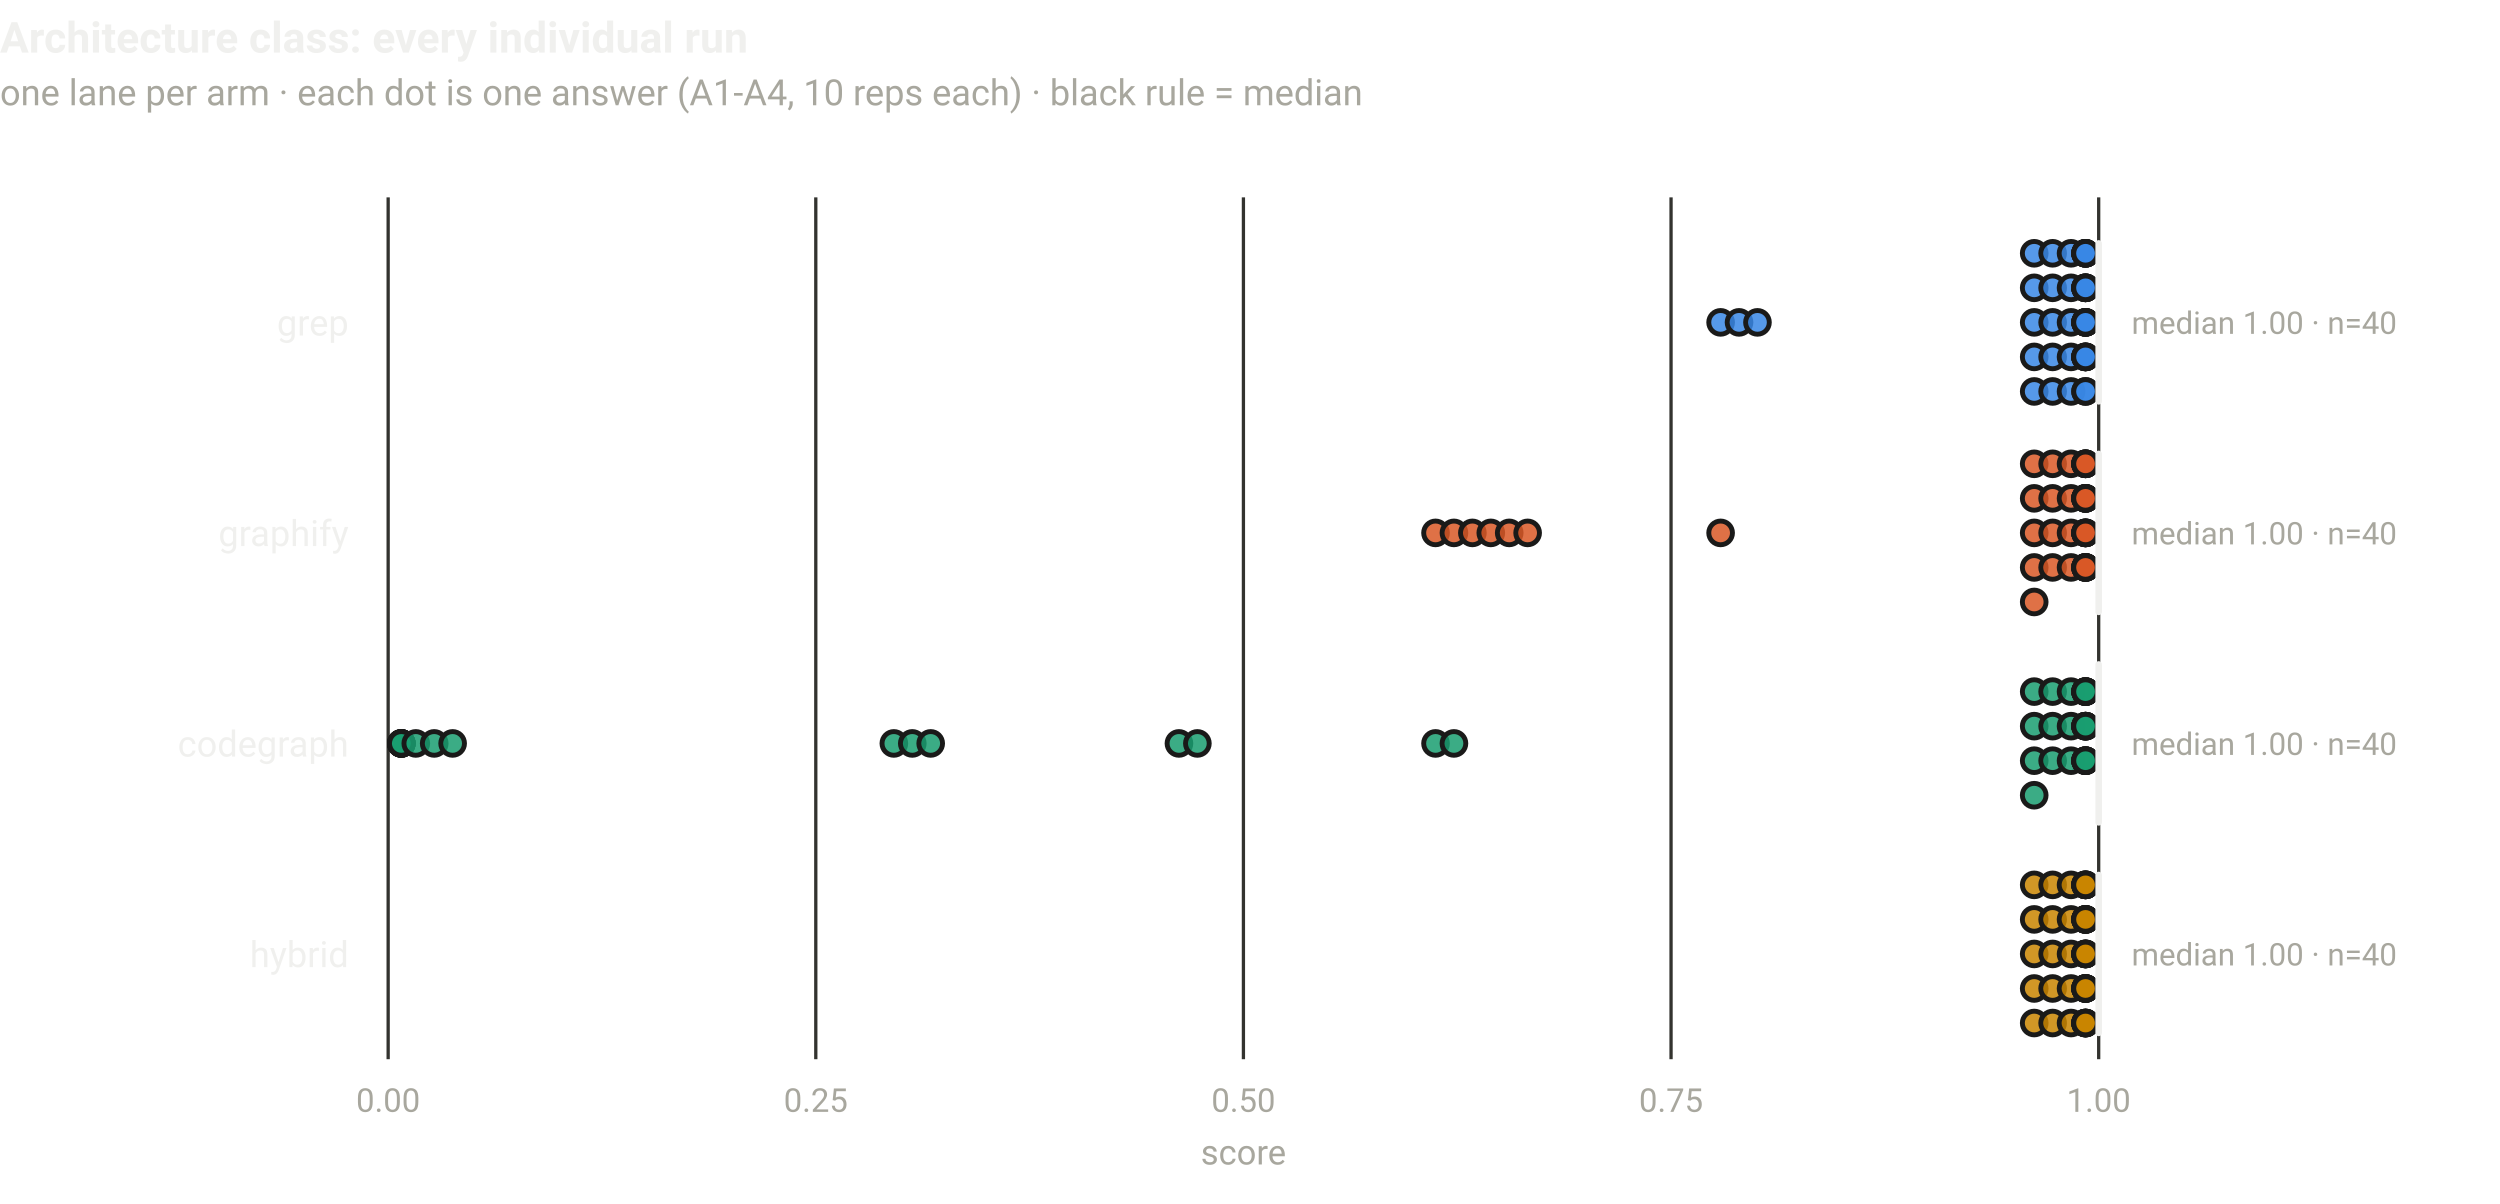
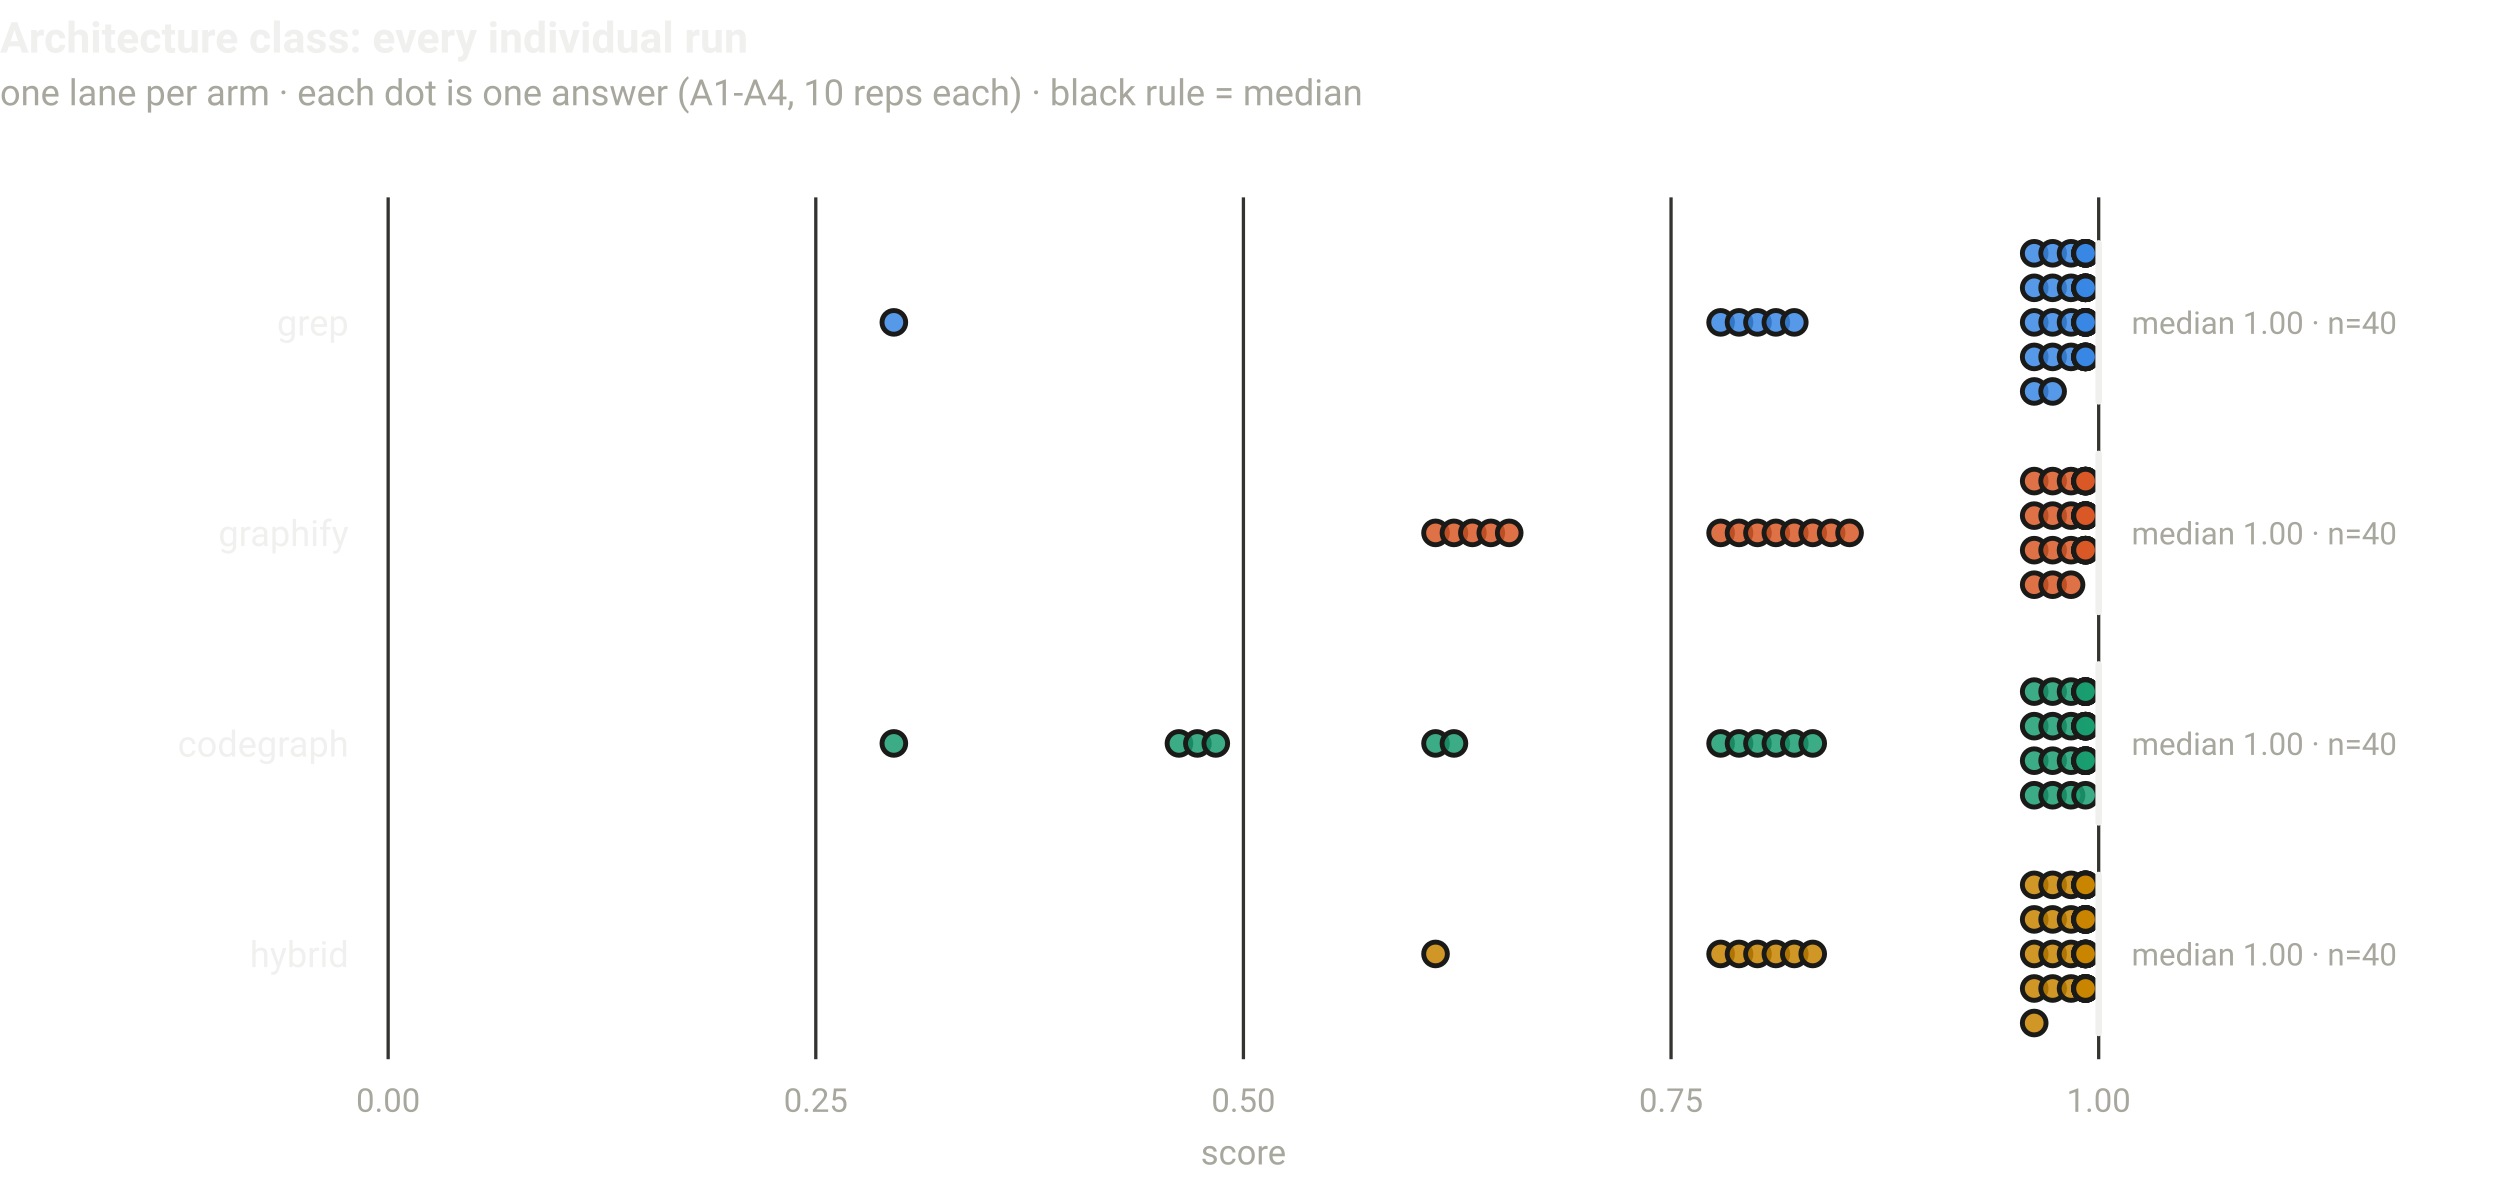
<svg xmlns="http://www.w3.org/2000/svg" width="760" height="366" viewBox="0 0 760 366" font-family="system-ui,-apple-system,Segoe UI,Roboto,sans-serif" role="img">
  <text x="0" y="16" font-size="13" font-weight="600" fill="#f0f0ee">Architecture class: every individual run</text>
  <text x="0" y="32" font-size="11" fill="#a8a79e">one lane per arm · each dot is one answer (A1-A4, 10 reps each) · black rule = median</text>
  <line x1="118" y1="60" x2="118" y2="322" stroke="#33332f" stroke-width="1" />
  <text x="118" y="338" font-size="10" fill="#a8a79e" text-anchor="middle">0.00</text>
  <line x1="248" y1="60" x2="248" y2="322" stroke="#33332f" stroke-width="1" />
  <text x="248" y="338" font-size="10" fill="#a8a79e" text-anchor="middle">0.25</text>
  <line x1="378" y1="60" x2="378" y2="322" stroke="#33332f" stroke-width="1" />
  <text x="378" y="338" font-size="10" fill="#a8a79e" text-anchor="middle">0.50</text>
  <line x1="508" y1="60" x2="508" y2="322" stroke="#33332f" stroke-width="1" />
  <text x="508" y="338" font-size="10" fill="#a8a79e" text-anchor="middle">0.75</text>
  <line x1="638" y1="60" x2="638" y2="322" stroke="#33332f" stroke-width="1" />
  <text x="638" y="338" font-size="10" fill="#a8a79e" text-anchor="middle">1.00</text>
  <text x="378" y="354" font-size="10.5" fill="#a8a79e" text-anchor="middle">score</text>
  <text x="106" y="102" font-size="11" fill="#f0f0ee" text-anchor="end">grep</text>
  <circle cx="618.4" cy="77" r="3.6" fill="#3987e5" fill-opacity="0.85" stroke="#1a1a19" stroke-width="1.5" />
  <circle cx="624" cy="77" r="3.6" fill="#3987e5" fill-opacity="0.85" stroke="#1a1a19" stroke-width="1.5" />
  <circle cx="629.6" cy="77" r="3.6" fill="#3987e5" fill-opacity="0.85" stroke="#1a1a19" stroke-width="1.5" />
  <circle cx="634" cy="77" r="3.6" fill="#3987e5" fill-opacity="0.85" stroke="#1a1a19" stroke-width="1.5" />
  <circle cx="634" cy="77" r="3.6" fill="#3987e5" fill-opacity="0.85" stroke="#1a1a19" stroke-width="1.5" />
  <circle cx="634" cy="77" r="3.6" fill="#3987e5" fill-opacity="0.85" stroke="#1a1a19" stroke-width="1.5" />
  <circle cx="634" cy="77" r="3.6" fill="#3987e5" fill-opacity="0.85" stroke="#1a1a19" stroke-width="1.5" />
  <circle cx="634" cy="77" r="3.6" fill="#3987e5" fill-opacity="0.85" stroke="#1a1a19" stroke-width="1.5" />
  <circle cx="618.4" cy="87.5" r="3.6" fill="#3987e5" fill-opacity="0.85" stroke="#1a1a19" stroke-width="1.5" />
  <circle cx="624" cy="87.5" r="3.6" fill="#3987e5" fill-opacity="0.85" stroke="#1a1a19" stroke-width="1.5" />
  <circle cx="629.6" cy="87.5" r="3.6" fill="#3987e5" fill-opacity="0.85" stroke="#1a1a19" stroke-width="1.5" />
  <circle cx="634" cy="87.5" r="3.6" fill="#3987e5" fill-opacity="0.85" stroke="#1a1a19" stroke-width="1.5" />
  <circle cx="634" cy="87.5" r="3.6" fill="#3987e5" fill-opacity="0.85" stroke="#1a1a19" stroke-width="1.5" />
  <circle cx="634" cy="87.5" r="3.6" fill="#3987e5" fill-opacity="0.85" stroke="#1a1a19" stroke-width="1.5" />
  <circle cx="634" cy="87.5" r="3.6" fill="#3987e5" fill-opacity="0.85" stroke="#1a1a19" stroke-width="1.5" />
  <circle cx="634" cy="87.5" r="3.6" fill="#3987e5" fill-opacity="0.85" stroke="#1a1a19" stroke-width="1.5" />
  <circle cx="618.4" cy="98" r="3.6" fill="#3987e5" fill-opacity="0.85" stroke="#1a1a19" stroke-width="1.5" />
  <circle cx="624" cy="98" r="3.6" fill="#3987e5" fill-opacity="0.85" stroke="#1a1a19" stroke-width="1.5" />
  <circle cx="629.6" cy="98" r="3.6" fill="#3987e5" fill-opacity="0.85" stroke="#1a1a19" stroke-width="1.5" />
  <circle cx="634" cy="98" r="3.6" fill="#3987e5" fill-opacity="0.85" stroke="#1a1a19" stroke-width="1.5" />
  <circle cx="634" cy="98" r="3.6" fill="#3987e5" fill-opacity="0.85" stroke="#1a1a19" stroke-width="1.5" />
  <circle cx="634" cy="98" r="3.6" fill="#3987e5" fill-opacity="0.85" stroke="#1a1a19" stroke-width="1.5" />
  <circle cx="634" cy="98" r="3.6" fill="#3987e5" fill-opacity="0.85" stroke="#1a1a19" stroke-width="1.5" />
  <circle cx="634" cy="98" r="3.6" fill="#3987e5" fill-opacity="0.85" stroke="#1a1a19" stroke-width="1.5" />
  <circle cx="618.4" cy="108.5" r="3.6" fill="#3987e5" fill-opacity="0.85" stroke="#1a1a19" stroke-width="1.5" />
  <circle cx="624" cy="108.5" r="3.6" fill="#3987e5" fill-opacity="0.85" stroke="#1a1a19" stroke-width="1.5" />
  <circle cx="629.6" cy="108.5" r="3.6" fill="#3987e5" fill-opacity="0.85" stroke="#1a1a19" stroke-width="1.5" />
  <circle cx="634" cy="108.5" r="3.6" fill="#3987e5" fill-opacity="0.85" stroke="#1a1a19" stroke-width="1.5" />
  <circle cx="634" cy="108.5" r="3.6" fill="#3987e5" fill-opacity="0.85" stroke="#1a1a19" stroke-width="1.5" />
  <circle cx="634" cy="108.5" r="3.6" fill="#3987e5" fill-opacity="0.85" stroke="#1a1a19" stroke-width="1.5" />
+   <circle cx="271.733" cy="98" r="3.6" fill="#3987e5" fill-opacity="0.85" stroke="#1a1a19" stroke-width="1.5" />
+   <circle cx="523.067" cy="98" r="3.6" fill="#3987e5" fill-opacity="0.85" stroke="#1a1a19" stroke-width="1.5" />
+   <circle cx="528.667" cy="98" r="3.6" fill="#3987e5" fill-opacity="0.85" stroke="#1a1a19" stroke-width="1.5" />
+   <circle cx="534.267" cy="98" r="3.6" fill="#3987e5" fill-opacity="0.85" stroke="#1a1a19" stroke-width="1.5" />
  <circle cx="634" cy="108.5" r="3.6" fill="#3987e5" fill-opacity="0.85" stroke="#1a1a19" stroke-width="1.5" />
+   <circle cx="539.867" cy="98" r="3.6" fill="#3987e5" fill-opacity="0.85" stroke="#1a1a19" stroke-width="1.5" />
  <circle cx="634" cy="108.5" r="3.6" fill="#3987e5" fill-opacity="0.85" stroke="#1a1a19" stroke-width="1.5" />
-   <circle cx="523.067" cy="98" r="3.6" fill="#3987e5" fill-opacity="0.85" stroke="#1a1a19" stroke-width="1.5" />
+   <circle cx="545.467" cy="98" r="3.6" fill="#3987e5" fill-opacity="0.85" stroke="#1a1a19" stroke-width="1.5" />
  <circle cx="618.4" cy="119" r="3.6" fill="#3987e5" fill-opacity="0.85" stroke="#1a1a19" stroke-width="1.5" />
-   <circle cx="528.667" cy="98" r="3.6" fill="#3987e5" fill-opacity="0.85" stroke="#1a1a19" stroke-width="1.5" />
  <circle cx="624" cy="119" r="3.6" fill="#3987e5" fill-opacity="0.85" stroke="#1a1a19" stroke-width="1.5" />
-   <circle cx="629.6" cy="119" r="3.6" fill="#3987e5" fill-opacity="0.85" stroke="#1a1a19" stroke-width="1.5" />
-   <circle cx="634" cy="119" r="3.6" fill="#3987e5" fill-opacity="0.85" stroke="#1a1a19" stroke-width="1.5" />
-   <circle cx="634" cy="119" r="3.6" fill="#3987e5" fill-opacity="0.85" stroke="#1a1a19" stroke-width="1.5" />
-   <circle cx="534.267" cy="98" r="3.6" fill="#3987e5" fill-opacity="0.85" stroke="#1a1a19" stroke-width="1.5" />
  <line x1="638" y1="74" x2="638" y2="122" stroke="#f0f0ee" stroke-width="2" stroke-linecap="round" />
  <text x="648" y="101.5" font-size="9.5" fill="#a8a79e">median 1.00 · n=40</text>
  <text x="106" y="166" font-size="11" fill="#f0f0ee" text-anchor="end">graphify</text>
  <circle cx="436.4" cy="162" r="3.6" fill="#d95926" fill-opacity="0.85" stroke="#1a1a19" stroke-width="1.5" />
-   <circle cx="618.4" cy="141" r="3.6" fill="#d95926" fill-opacity="0.85" stroke="#1a1a19" stroke-width="1.5" />
  <circle cx="442" cy="162" r="3.6" fill="#d95926" fill-opacity="0.85" stroke="#1a1a19" stroke-width="1.5" />
-   <circle cx="624" cy="141" r="3.6" fill="#d95926" fill-opacity="0.85" stroke="#1a1a19" stroke-width="1.5" />
-   <circle cx="629.6" cy="141" r="3.6" fill="#d95926" fill-opacity="0.85" stroke="#1a1a19" stroke-width="1.5" />
-   <circle cx="634" cy="141" r="3.6" fill="#d95926" fill-opacity="0.85" stroke="#1a1a19" stroke-width="1.5" />
-   <circle cx="634" cy="141" r="3.6" fill="#d95926" fill-opacity="0.85" stroke="#1a1a19" stroke-width="1.5" />
+   <circle cx="618.4" cy="146.25" r="3.6" fill="#d95926" fill-opacity="0.85" stroke="#1a1a19" stroke-width="1.5" />
+   <circle cx="624" cy="146.25" r="3.6" fill="#d95926" fill-opacity="0.85" stroke="#1a1a19" stroke-width="1.5" />
+   <circle cx="629.6" cy="146.25" r="3.6" fill="#d95926" fill-opacity="0.85" stroke="#1a1a19" stroke-width="1.5" />
+   <circle cx="634" cy="146.25" r="3.6" fill="#d95926" fill-opacity="0.85" stroke="#1a1a19" stroke-width="1.5" />
+   <circle cx="634" cy="146.25" r="3.6" fill="#d95926" fill-opacity="0.85" stroke="#1a1a19" stroke-width="1.5" />
+   <circle cx="634" cy="146.25" r="3.6" fill="#d95926" fill-opacity="0.85" stroke="#1a1a19" stroke-width="1.5" />
+   <circle cx="634" cy="146.25" r="3.6" fill="#d95926" fill-opacity="0.85" stroke="#1a1a19" stroke-width="1.5" />
  <circle cx="447.6" cy="162" r="3.6" fill="#d95926" fill-opacity="0.85" stroke="#1a1a19" stroke-width="1.5" />
+   <circle cx="634" cy="146.25" r="3.6" fill="#d95926" fill-opacity="0.85" stroke="#1a1a19" stroke-width="1.5" />
+   <circle cx="618.4" cy="156.75" r="3.6" fill="#d95926" fill-opacity="0.85" stroke="#1a1a19" stroke-width="1.5" />
+   <circle cx="624" cy="156.75" r="3.6" fill="#d95926" fill-opacity="0.85" stroke="#1a1a19" stroke-width="1.5" />
  <circle cx="453.2" cy="162" r="3.6" fill="#d95926" fill-opacity="0.85" stroke="#1a1a19" stroke-width="1.5" />
+   <circle cx="629.6" cy="156.75" r="3.6" fill="#d95926" fill-opacity="0.85" stroke="#1a1a19" stroke-width="1.5" />
  <circle cx="458.8" cy="162" r="3.6" fill="#d95926" fill-opacity="0.85" stroke="#1a1a19" stroke-width="1.5" />
-   <circle cx="464.4" cy="162" r="3.6" fill="#d95926" fill-opacity="0.85" stroke="#1a1a19" stroke-width="1.5" />
-   <circle cx="634" cy="141" r="3.6" fill="#d95926" fill-opacity="0.85" stroke="#1a1a19" stroke-width="1.5" />
-   <circle cx="634" cy="141" r="3.6" fill="#d95926" fill-opacity="0.85" stroke="#1a1a19" stroke-width="1.5" />
-   <circle cx="634" cy="141" r="3.6" fill="#d95926" fill-opacity="0.85" stroke="#1a1a19" stroke-width="1.5" />
-   <circle cx="618.4" cy="151.5" r="3.6" fill="#d95926" fill-opacity="0.85" stroke="#1a1a19" stroke-width="1.5" />
-   <circle cx="624" cy="151.5" r="3.6" fill="#d95926" fill-opacity="0.85" stroke="#1a1a19" stroke-width="1.5" />
-   <circle cx="629.6" cy="151.5" r="3.6" fill="#d95926" fill-opacity="0.85" stroke="#1a1a19" stroke-width="1.5" />
-   <circle cx="634" cy="151.5" r="3.6" fill="#d95926" fill-opacity="0.85" stroke="#1a1a19" stroke-width="1.5" />
-   <circle cx="634" cy="151.5" r="3.6" fill="#d95926" fill-opacity="0.85" stroke="#1a1a19" stroke-width="1.5" />
-   <circle cx="634" cy="151.5" r="3.6" fill="#d95926" fill-opacity="0.85" stroke="#1a1a19" stroke-width="1.5" />
-   <circle cx="634" cy="151.5" r="3.6" fill="#d95926" fill-opacity="0.85" stroke="#1a1a19" stroke-width="1.5" />
-   <circle cx="634" cy="151.5" r="3.6" fill="#d95926" fill-opacity="0.85" stroke="#1a1a19" stroke-width="1.5" />
-   <circle cx="618.4" cy="162" r="3.6" fill="#d95926" fill-opacity="0.85" stroke="#1a1a19" stroke-width="1.5" />
-   <circle cx="624" cy="162" r="3.6" fill="#d95926" fill-opacity="0.85" stroke="#1a1a19" stroke-width="1.5" />
-   <circle cx="629.6" cy="162" r="3.6" fill="#d95926" fill-opacity="0.85" stroke="#1a1a19" stroke-width="1.5" />
-   <circle cx="634" cy="162" r="3.6" fill="#d95926" fill-opacity="0.85" stroke="#1a1a19" stroke-width="1.5" />
-   <circle cx="634" cy="162" r="3.6" fill="#d95926" fill-opacity="0.85" stroke="#1a1a19" stroke-width="1.5" />
-   <circle cx="634" cy="162" r="3.6" fill="#d95926" fill-opacity="0.85" stroke="#1a1a19" stroke-width="1.5" />
-   <circle cx="634" cy="162" r="3.6" fill="#d95926" fill-opacity="0.85" stroke="#1a1a19" stroke-width="1.5" />
-   <circle cx="634" cy="162" r="3.6" fill="#d95926" fill-opacity="0.85" stroke="#1a1a19" stroke-width="1.5" />
-   <circle cx="618.4" cy="172.5" r="3.6" fill="#d95926" fill-opacity="0.85" stroke="#1a1a19" stroke-width="1.5" />
-   <circle cx="624" cy="172.5" r="3.6" fill="#d95926" fill-opacity="0.85" stroke="#1a1a19" stroke-width="1.5" />
-   <circle cx="629.6" cy="172.5" r="3.6" fill="#d95926" fill-opacity="0.85" stroke="#1a1a19" stroke-width="1.5" />
-   <circle cx="634" cy="172.5" r="3.6" fill="#d95926" fill-opacity="0.85" stroke="#1a1a19" stroke-width="1.5" />
+   <circle cx="634" cy="156.75" r="3.6" fill="#d95926" fill-opacity="0.85" stroke="#1a1a19" stroke-width="1.5" />
+   <circle cx="634" cy="156.75" r="3.6" fill="#d95926" fill-opacity="0.85" stroke="#1a1a19" stroke-width="1.5" />
+   <circle cx="634" cy="156.75" r="3.6" fill="#d95926" fill-opacity="0.85" stroke="#1a1a19" stroke-width="1.5" />
+   <circle cx="634" cy="156.75" r="3.6" fill="#d95926" fill-opacity="0.85" stroke="#1a1a19" stroke-width="1.5" />
+   <circle cx="634" cy="156.75" r="3.6" fill="#d95926" fill-opacity="0.85" stroke="#1a1a19" stroke-width="1.5" />
+   <circle cx="618.4" cy="167.25" r="3.6" fill="#d95926" fill-opacity="0.85" stroke="#1a1a19" stroke-width="1.5" />
+   <circle cx="624" cy="167.25" r="3.6" fill="#d95926" fill-opacity="0.85" stroke="#1a1a19" stroke-width="1.5" />
+   <circle cx="629.6" cy="167.25" r="3.6" fill="#d95926" fill-opacity="0.85" stroke="#1a1a19" stroke-width="1.5" />
+   <circle cx="634" cy="167.25" r="3.6" fill="#d95926" fill-opacity="0.85" stroke="#1a1a19" stroke-width="1.5" />
+   <circle cx="634" cy="167.25" r="3.6" fill="#d95926" fill-opacity="0.85" stroke="#1a1a19" stroke-width="1.5" />
+   <circle cx="634" cy="167.25" r="3.6" fill="#d95926" fill-opacity="0.85" stroke="#1a1a19" stroke-width="1.5" />
+   <circle cx="634" cy="167.25" r="3.6" fill="#d95926" fill-opacity="0.85" stroke="#1a1a19" stroke-width="1.5" />
+   <circle cx="634" cy="167.25" r="3.6" fill="#d95926" fill-opacity="0.85" stroke="#1a1a19" stroke-width="1.5" />
+   <circle cx="618.4" cy="177.75" r="3.6" fill="#d95926" fill-opacity="0.85" stroke="#1a1a19" stroke-width="1.5" />
  <circle cx="523.067" cy="162" r="3.6" fill="#d95926" fill-opacity="0.85" stroke="#1a1a19" stroke-width="1.5" />
-   <circle cx="634" cy="172.5" r="3.6" fill="#d95926" fill-opacity="0.85" stroke="#1a1a19" stroke-width="1.5" />
-   <circle cx="634" cy="172.5" r="3.6" fill="#d95926" fill-opacity="0.85" stroke="#1a1a19" stroke-width="1.5" />
-   <circle cx="634" cy="172.5" r="3.6" fill="#d95926" fill-opacity="0.85" stroke="#1a1a19" stroke-width="1.5" />
-   <circle cx="634" cy="172.5" r="3.6" fill="#d95926" fill-opacity="0.85" stroke="#1a1a19" stroke-width="1.5" />
-   <circle cx="618.4" cy="183" r="3.6" fill="#d95926" fill-opacity="0.85" stroke="#1a1a19" stroke-width="1.5" />
+   <circle cx="528.667" cy="162" r="3.6" fill="#d95926" fill-opacity="0.85" stroke="#1a1a19" stroke-width="1.5" />
+   <circle cx="534.267" cy="162" r="3.6" fill="#d95926" fill-opacity="0.85" stroke="#1a1a19" stroke-width="1.5" />
+   <circle cx="624" cy="177.75" r="3.6" fill="#d95926" fill-opacity="0.85" stroke="#1a1a19" stroke-width="1.5" />
+   <circle cx="539.867" cy="162" r="3.6" fill="#d95926" fill-opacity="0.85" stroke="#1a1a19" stroke-width="1.5" />
+   <circle cx="545.467" cy="162" r="3.6" fill="#d95926" fill-opacity="0.85" stroke="#1a1a19" stroke-width="1.5" />
+   <circle cx="551.067" cy="162" r="3.6" fill="#d95926" fill-opacity="0.85" stroke="#1a1a19" stroke-width="1.5" />
+   <circle cx="629.6" cy="177.75" r="3.6" fill="#d95926" fill-opacity="0.85" stroke="#1a1a19" stroke-width="1.5" />
+   <circle cx="556.667" cy="162" r="3.6" fill="#d95926" fill-opacity="0.85" stroke="#1a1a19" stroke-width="1.5" />
+   <circle cx="562.267" cy="162" r="3.6" fill="#d95926" fill-opacity="0.85" stroke="#1a1a19" stroke-width="1.5" />
  <line x1="638" y1="138" x2="638" y2="186" stroke="#f0f0ee" stroke-width="2" stroke-linecap="round" />
  <text x="648" y="165.5" font-size="9.5" fill="#a8a79e">median 1.00 · n=40</text>
  <text x="106" y="230" font-size="11" fill="#f0f0ee" text-anchor="end">codegraph</text>
+   <circle cx="436.4" cy="226" r="3.6" fill="#199e70" fill-opacity="0.85" stroke="#1a1a19" stroke-width="1.5" />
  <circle cx="618.4" cy="210.25" r="3.6" fill="#199e70" fill-opacity="0.85" stroke="#1a1a19" stroke-width="1.5" />
-   <circle cx="436.4" cy="226" r="3.6" fill="#199e70" fill-opacity="0.85" stroke="#1a1a19" stroke-width="1.5" />
  <circle cx="624" cy="210.25" r="3.6" fill="#199e70" fill-opacity="0.85" stroke="#1a1a19" stroke-width="1.5" />
-   <circle cx="122" cy="226" r="3.6" fill="#199e70" fill-opacity="0.85" stroke="#1a1a19" stroke-width="1.5" />
  <circle cx="629.6" cy="210.25" r="3.6" fill="#199e70" fill-opacity="0.85" stroke="#1a1a19" stroke-width="1.5" />
  <circle cx="358.4" cy="226" r="3.6" fill="#199e70" fill-opacity="0.85" stroke="#1a1a19" stroke-width="1.5" />
-   <circle cx="634" cy="210.25" r="3.6" fill="#199e70" fill-opacity="0.85" stroke="#1a1a19" stroke-width="1.5" />
-   <circle cx="634" cy="210.25" r="3.6" fill="#199e70" fill-opacity="0.85" stroke="#1a1a19" stroke-width="1.5" />
+   <circle cx="364" cy="226" r="3.6" fill="#199e70" fill-opacity="0.85" stroke="#1a1a19" stroke-width="1.5" />
  <circle cx="634" cy="210.25" r="3.6" fill="#199e70" fill-opacity="0.85" stroke="#1a1a19" stroke-width="1.5" />
  <circle cx="634" cy="210.25" r="3.6" fill="#199e70" fill-opacity="0.85" stroke="#1a1a19" stroke-width="1.5" />
  <circle cx="634" cy="210.25" r="3.6" fill="#199e70" fill-opacity="0.85" stroke="#1a1a19" stroke-width="1.5" />
  <circle cx="442" cy="226" r="3.6" fill="#199e70" fill-opacity="0.85" stroke="#1a1a19" stroke-width="1.5" />
+   <circle cx="634" cy="210.25" r="3.6" fill="#199e70" fill-opacity="0.85" stroke="#1a1a19" stroke-width="1.5" />
+   <circle cx="634" cy="210.25" r="3.6" fill="#199e70" fill-opacity="0.85" stroke="#1a1a19" stroke-width="1.5" />
  <circle cx="618.4" cy="220.75" r="3.6" fill="#199e70" fill-opacity="0.85" stroke="#1a1a19" stroke-width="1.5" />
  <circle cx="624" cy="220.75" r="3.6" fill="#199e70" fill-opacity="0.85" stroke="#1a1a19" stroke-width="1.5" />
  <circle cx="629.6" cy="220.75" r="3.6" fill="#199e70" fill-opacity="0.85" stroke="#1a1a19" stroke-width="1.5" />
-   <circle cx="364" cy="226" r="3.6" fill="#199e70" fill-opacity="0.85" stroke="#1a1a19" stroke-width="1.5" />
  <circle cx="634" cy="220.75" r="3.6" fill="#199e70" fill-opacity="0.85" stroke="#1a1a19" stroke-width="1.5" />
  <circle cx="634" cy="220.75" r="3.6" fill="#199e70" fill-opacity="0.85" stroke="#1a1a19" stroke-width="1.5" />
  <circle cx="634" cy="220.75" r="3.6" fill="#199e70" fill-opacity="0.85" stroke="#1a1a19" stroke-width="1.5" />
  <circle cx="634" cy="220.75" r="3.6" fill="#199e70" fill-opacity="0.85" stroke="#1a1a19" stroke-width="1.5" />
  <circle cx="634" cy="220.75" r="3.6" fill="#199e70" fill-opacity="0.85" stroke="#1a1a19" stroke-width="1.5" />
  <circle cx="618.4" cy="231.25" r="3.6" fill="#199e70" fill-opacity="0.85" stroke="#1a1a19" stroke-width="1.5" />
  <circle cx="624" cy="231.25" r="3.6" fill="#199e70" fill-opacity="0.85" stroke="#1a1a19" stroke-width="1.5" />
  <circle cx="629.6" cy="231.25" r="3.6" fill="#199e70" fill-opacity="0.85" stroke="#1a1a19" stroke-width="1.5" />
  <circle cx="634" cy="231.25" r="3.6" fill="#199e70" fill-opacity="0.85" stroke="#1a1a19" stroke-width="1.5" />
  <circle cx="634" cy="231.25" r="3.6" fill="#199e70" fill-opacity="0.85" stroke="#1a1a19" stroke-width="1.5" />
  <circle cx="634" cy="231.25" r="3.6" fill="#199e70" fill-opacity="0.85" stroke="#1a1a19" stroke-width="1.5" />
  <circle cx="634" cy="231.25" r="3.6" fill="#199e70" fill-opacity="0.85" stroke="#1a1a19" stroke-width="1.5" />
  <circle cx="634" cy="231.25" r="3.6" fill="#199e70" fill-opacity="0.85" stroke="#1a1a19" stroke-width="1.5" />
+   <circle cx="369.6" cy="226" r="3.6" fill="#199e70" fill-opacity="0.85" stroke="#1a1a19" stroke-width="1.5" />
  <circle cx="618.4" cy="241.75" r="3.6" fill="#199e70" fill-opacity="0.85" stroke="#1a1a19" stroke-width="1.5" />
-   <circle cx="122" cy="226" r="3.6" fill="#199e70" fill-opacity="0.85" stroke="#1a1a19" stroke-width="1.5" />
+   <circle cx="523.067" cy="226" r="3.6" fill="#199e70" fill-opacity="0.85" stroke="#1a1a19" stroke-width="1.5" />
+   <circle cx="528.667" cy="226" r="3.6" fill="#199e70" fill-opacity="0.85" stroke="#1a1a19" stroke-width="1.5" />
+   <circle cx="624" cy="241.75" r="3.6" fill="#199e70" fill-opacity="0.85" stroke="#1a1a19" stroke-width="1.5" />
+   <circle cx="534.267" cy="226" r="3.6" fill="#199e70" fill-opacity="0.85" stroke="#1a1a19" stroke-width="1.5" />
+   <circle cx="539.867" cy="226" r="3.6" fill="#199e70" fill-opacity="0.85" stroke="#1a1a19" stroke-width="1.5" />
  <circle cx="271.733" cy="226" r="3.6" fill="#199e70" fill-opacity="0.85" stroke="#1a1a19" stroke-width="1.5" />
-   <circle cx="277.333" cy="226" r="3.6" fill="#199e70" fill-opacity="0.85" stroke="#1a1a19" stroke-width="1.5" />
-   <circle cx="122" cy="226" r="3.6" fill="#199e70" fill-opacity="0.85" stroke="#1a1a19" stroke-width="1.5" />
-   <circle cx="122" cy="226" r="3.6" fill="#199e70" fill-opacity="0.85" stroke="#1a1a19" stroke-width="1.5" />
-   <circle cx="122" cy="226" r="3.6" fill="#199e70" fill-opacity="0.85" stroke="#1a1a19" stroke-width="1.5" />
-   <circle cx="282.933" cy="226" r="3.6" fill="#199e70" fill-opacity="0.85" stroke="#1a1a19" stroke-width="1.5" />
-   <circle cx="126.4" cy="226" r="3.6" fill="#199e70" fill-opacity="0.85" stroke="#1a1a19" stroke-width="1.5" />
-   <circle cx="132" cy="226" r="3.6" fill="#199e70" fill-opacity="0.85" stroke="#1a1a19" stroke-width="1.5" />
-   <circle cx="137.6" cy="226" r="3.6" fill="#199e70" fill-opacity="0.85" stroke="#1a1a19" stroke-width="1.5" />
+   <circle cx="629.6" cy="241.75" r="3.6" fill="#199e70" fill-opacity="0.85" stroke="#1a1a19" stroke-width="1.5" />
+   <circle cx="634" cy="241.75" r="3.6" fill="#199e70" fill-opacity="0.85" stroke="#1a1a19" stroke-width="1.5" />
+   <circle cx="545.467" cy="226" r="3.6" fill="#199e70" fill-opacity="0.85" stroke="#1a1a19" stroke-width="1.5" />
+   <circle cx="551.067" cy="226" r="3.6" fill="#199e70" fill-opacity="0.85" stroke="#1a1a19" stroke-width="1.5" />
  <line x1="638" y1="202" x2="638" y2="250" stroke="#f0f0ee" stroke-width="2" stroke-linecap="round" />
  <text x="648" y="229.5" font-size="9.5" fill="#a8a79e">median 1.00 · n=40</text>
  <text x="106" y="294" font-size="11" fill="#f0f0ee" text-anchor="end">hybrid</text>
  <circle cx="618.4" cy="269" r="3.6" fill="#c98500" fill-opacity="0.85" stroke="#1a1a19" stroke-width="1.5" />
  <circle cx="624" cy="269" r="3.6" fill="#c98500" fill-opacity="0.85" stroke="#1a1a19" stroke-width="1.5" />
  <circle cx="629.6" cy="269" r="3.6" fill="#c98500" fill-opacity="0.85" stroke="#1a1a19" stroke-width="1.5" />
  <circle cx="634" cy="269" r="3.6" fill="#c98500" fill-opacity="0.85" stroke="#1a1a19" stroke-width="1.5" />
  <circle cx="634" cy="269" r="3.6" fill="#c98500" fill-opacity="0.85" stroke="#1a1a19" stroke-width="1.5" />
  <circle cx="634" cy="269" r="3.6" fill="#c98500" fill-opacity="0.85" stroke="#1a1a19" stroke-width="1.5" />
  <circle cx="634" cy="269" r="3.6" fill="#c98500" fill-opacity="0.85" stroke="#1a1a19" stroke-width="1.5" />
  <circle cx="634" cy="269" r="3.6" fill="#c98500" fill-opacity="0.85" stroke="#1a1a19" stroke-width="1.5" />
  <circle cx="618.4" cy="279.5" r="3.6" fill="#c98500" fill-opacity="0.85" stroke="#1a1a19" stroke-width="1.5" />
  <circle cx="624" cy="279.5" r="3.6" fill="#c98500" fill-opacity="0.85" stroke="#1a1a19" stroke-width="1.5" />
  <circle cx="629.6" cy="279.5" r="3.6" fill="#c98500" fill-opacity="0.85" stroke="#1a1a19" stroke-width="1.5" />
  <circle cx="634" cy="279.5" r="3.6" fill="#c98500" fill-opacity="0.85" stroke="#1a1a19" stroke-width="1.5" />
  <circle cx="634" cy="279.5" r="3.6" fill="#c98500" fill-opacity="0.85" stroke="#1a1a19" stroke-width="1.5" />
+   <circle cx="436.4" cy="290" r="3.6" fill="#c98500" fill-opacity="0.85" stroke="#1a1a19" stroke-width="1.5" />
  <circle cx="634" cy="279.5" r="3.6" fill="#c98500" fill-opacity="0.85" stroke="#1a1a19" stroke-width="1.5" />
  <circle cx="634" cy="279.5" r="3.6" fill="#c98500" fill-opacity="0.85" stroke="#1a1a19" stroke-width="1.5" />
  <circle cx="634" cy="279.5" r="3.6" fill="#c98500" fill-opacity="0.85" stroke="#1a1a19" stroke-width="1.5" />
  <circle cx="618.4" cy="290" r="3.6" fill="#c98500" fill-opacity="0.85" stroke="#1a1a19" stroke-width="1.5" />
  <circle cx="624" cy="290" r="3.6" fill="#c98500" fill-opacity="0.85" stroke="#1a1a19" stroke-width="1.5" />
  <circle cx="629.6" cy="290" r="3.6" fill="#c98500" fill-opacity="0.85" stroke="#1a1a19" stroke-width="1.5" />
  <circle cx="634" cy="290" r="3.6" fill="#c98500" fill-opacity="0.85" stroke="#1a1a19" stroke-width="1.5" />
  <circle cx="634" cy="290" r="3.6" fill="#c98500" fill-opacity="0.85" stroke="#1a1a19" stroke-width="1.5" />
  <circle cx="634" cy="290" r="3.6" fill="#c98500" fill-opacity="0.85" stroke="#1a1a19" stroke-width="1.5" />
  <circle cx="634" cy="290" r="3.6" fill="#c98500" fill-opacity="0.85" stroke="#1a1a19" stroke-width="1.5" />
  <circle cx="634" cy="290" r="3.6" fill="#c98500" fill-opacity="0.85" stroke="#1a1a19" stroke-width="1.5" />
  <circle cx="618.4" cy="300.5" r="3.6" fill="#c98500" fill-opacity="0.85" stroke="#1a1a19" stroke-width="1.5" />
  <circle cx="624" cy="300.5" r="3.6" fill="#c98500" fill-opacity="0.85" stroke="#1a1a19" stroke-width="1.5" />
  <circle cx="629.6" cy="300.5" r="3.6" fill="#c98500" fill-opacity="0.85" stroke="#1a1a19" stroke-width="1.5" />
  <circle cx="634" cy="300.5" r="3.6" fill="#c98500" fill-opacity="0.85" stroke="#1a1a19" stroke-width="1.5" />
  <circle cx="634" cy="300.5" r="3.6" fill="#c98500" fill-opacity="0.85" stroke="#1a1a19" stroke-width="1.5" />
  <circle cx="634" cy="300.5" r="3.6" fill="#c98500" fill-opacity="0.85" stroke="#1a1a19" stroke-width="1.5" />
+   <circle cx="523.067" cy="290" r="3.6" fill="#c98500" fill-opacity="0.85" stroke="#1a1a19" stroke-width="1.5" />
+   <circle cx="528.667" cy="290" r="3.6" fill="#c98500" fill-opacity="0.85" stroke="#1a1a19" stroke-width="1.5" />
+   <circle cx="534.267" cy="290" r="3.6" fill="#c98500" fill-opacity="0.85" stroke="#1a1a19" stroke-width="1.5" />
+   <circle cx="539.867" cy="290" r="3.6" fill="#c98500" fill-opacity="0.85" stroke="#1a1a19" stroke-width="1.5" />
+   <circle cx="545.467" cy="290" r="3.6" fill="#c98500" fill-opacity="0.85" stroke="#1a1a19" stroke-width="1.5" />
+   <circle cx="551.067" cy="290" r="3.6" fill="#c98500" fill-opacity="0.85" stroke="#1a1a19" stroke-width="1.5" />
  <circle cx="634" cy="300.5" r="3.6" fill="#c98500" fill-opacity="0.85" stroke="#1a1a19" stroke-width="1.5" />
  <circle cx="634" cy="300.5" r="3.6" fill="#c98500" fill-opacity="0.85" stroke="#1a1a19" stroke-width="1.5" />
  <circle cx="618.4" cy="311" r="3.6" fill="#c98500" fill-opacity="0.85" stroke="#1a1a19" stroke-width="1.5" />
-   <circle cx="624" cy="311" r="3.6" fill="#c98500" fill-opacity="0.85" stroke="#1a1a19" stroke-width="1.5" />
-   <circle cx="629.6" cy="311" r="3.6" fill="#c98500" fill-opacity="0.85" stroke="#1a1a19" stroke-width="1.5" />
-   <circle cx="634" cy="311" r="3.6" fill="#c98500" fill-opacity="0.85" stroke="#1a1a19" stroke-width="1.5" />
-   <circle cx="634" cy="311" r="3.6" fill="#c98500" fill-opacity="0.85" stroke="#1a1a19" stroke-width="1.5" />
-   <circle cx="634" cy="311" r="3.6" fill="#c98500" fill-opacity="0.85" stroke="#1a1a19" stroke-width="1.5" />
-   <circle cx="634" cy="311" r="3.6" fill="#c98500" fill-opacity="0.85" stroke="#1a1a19" stroke-width="1.5" />
-   <circle cx="634" cy="311" r="3.6" fill="#c98500" fill-opacity="0.85" stroke="#1a1a19" stroke-width="1.5" />
  <line x1="638" y1="266" x2="638" y2="314" stroke="#f0f0ee" stroke-width="2" stroke-linecap="round" />
  <text x="648" y="293.5" font-size="9.5" fill="#a8a79e">median 1.00 · n=40</text>
</svg>
